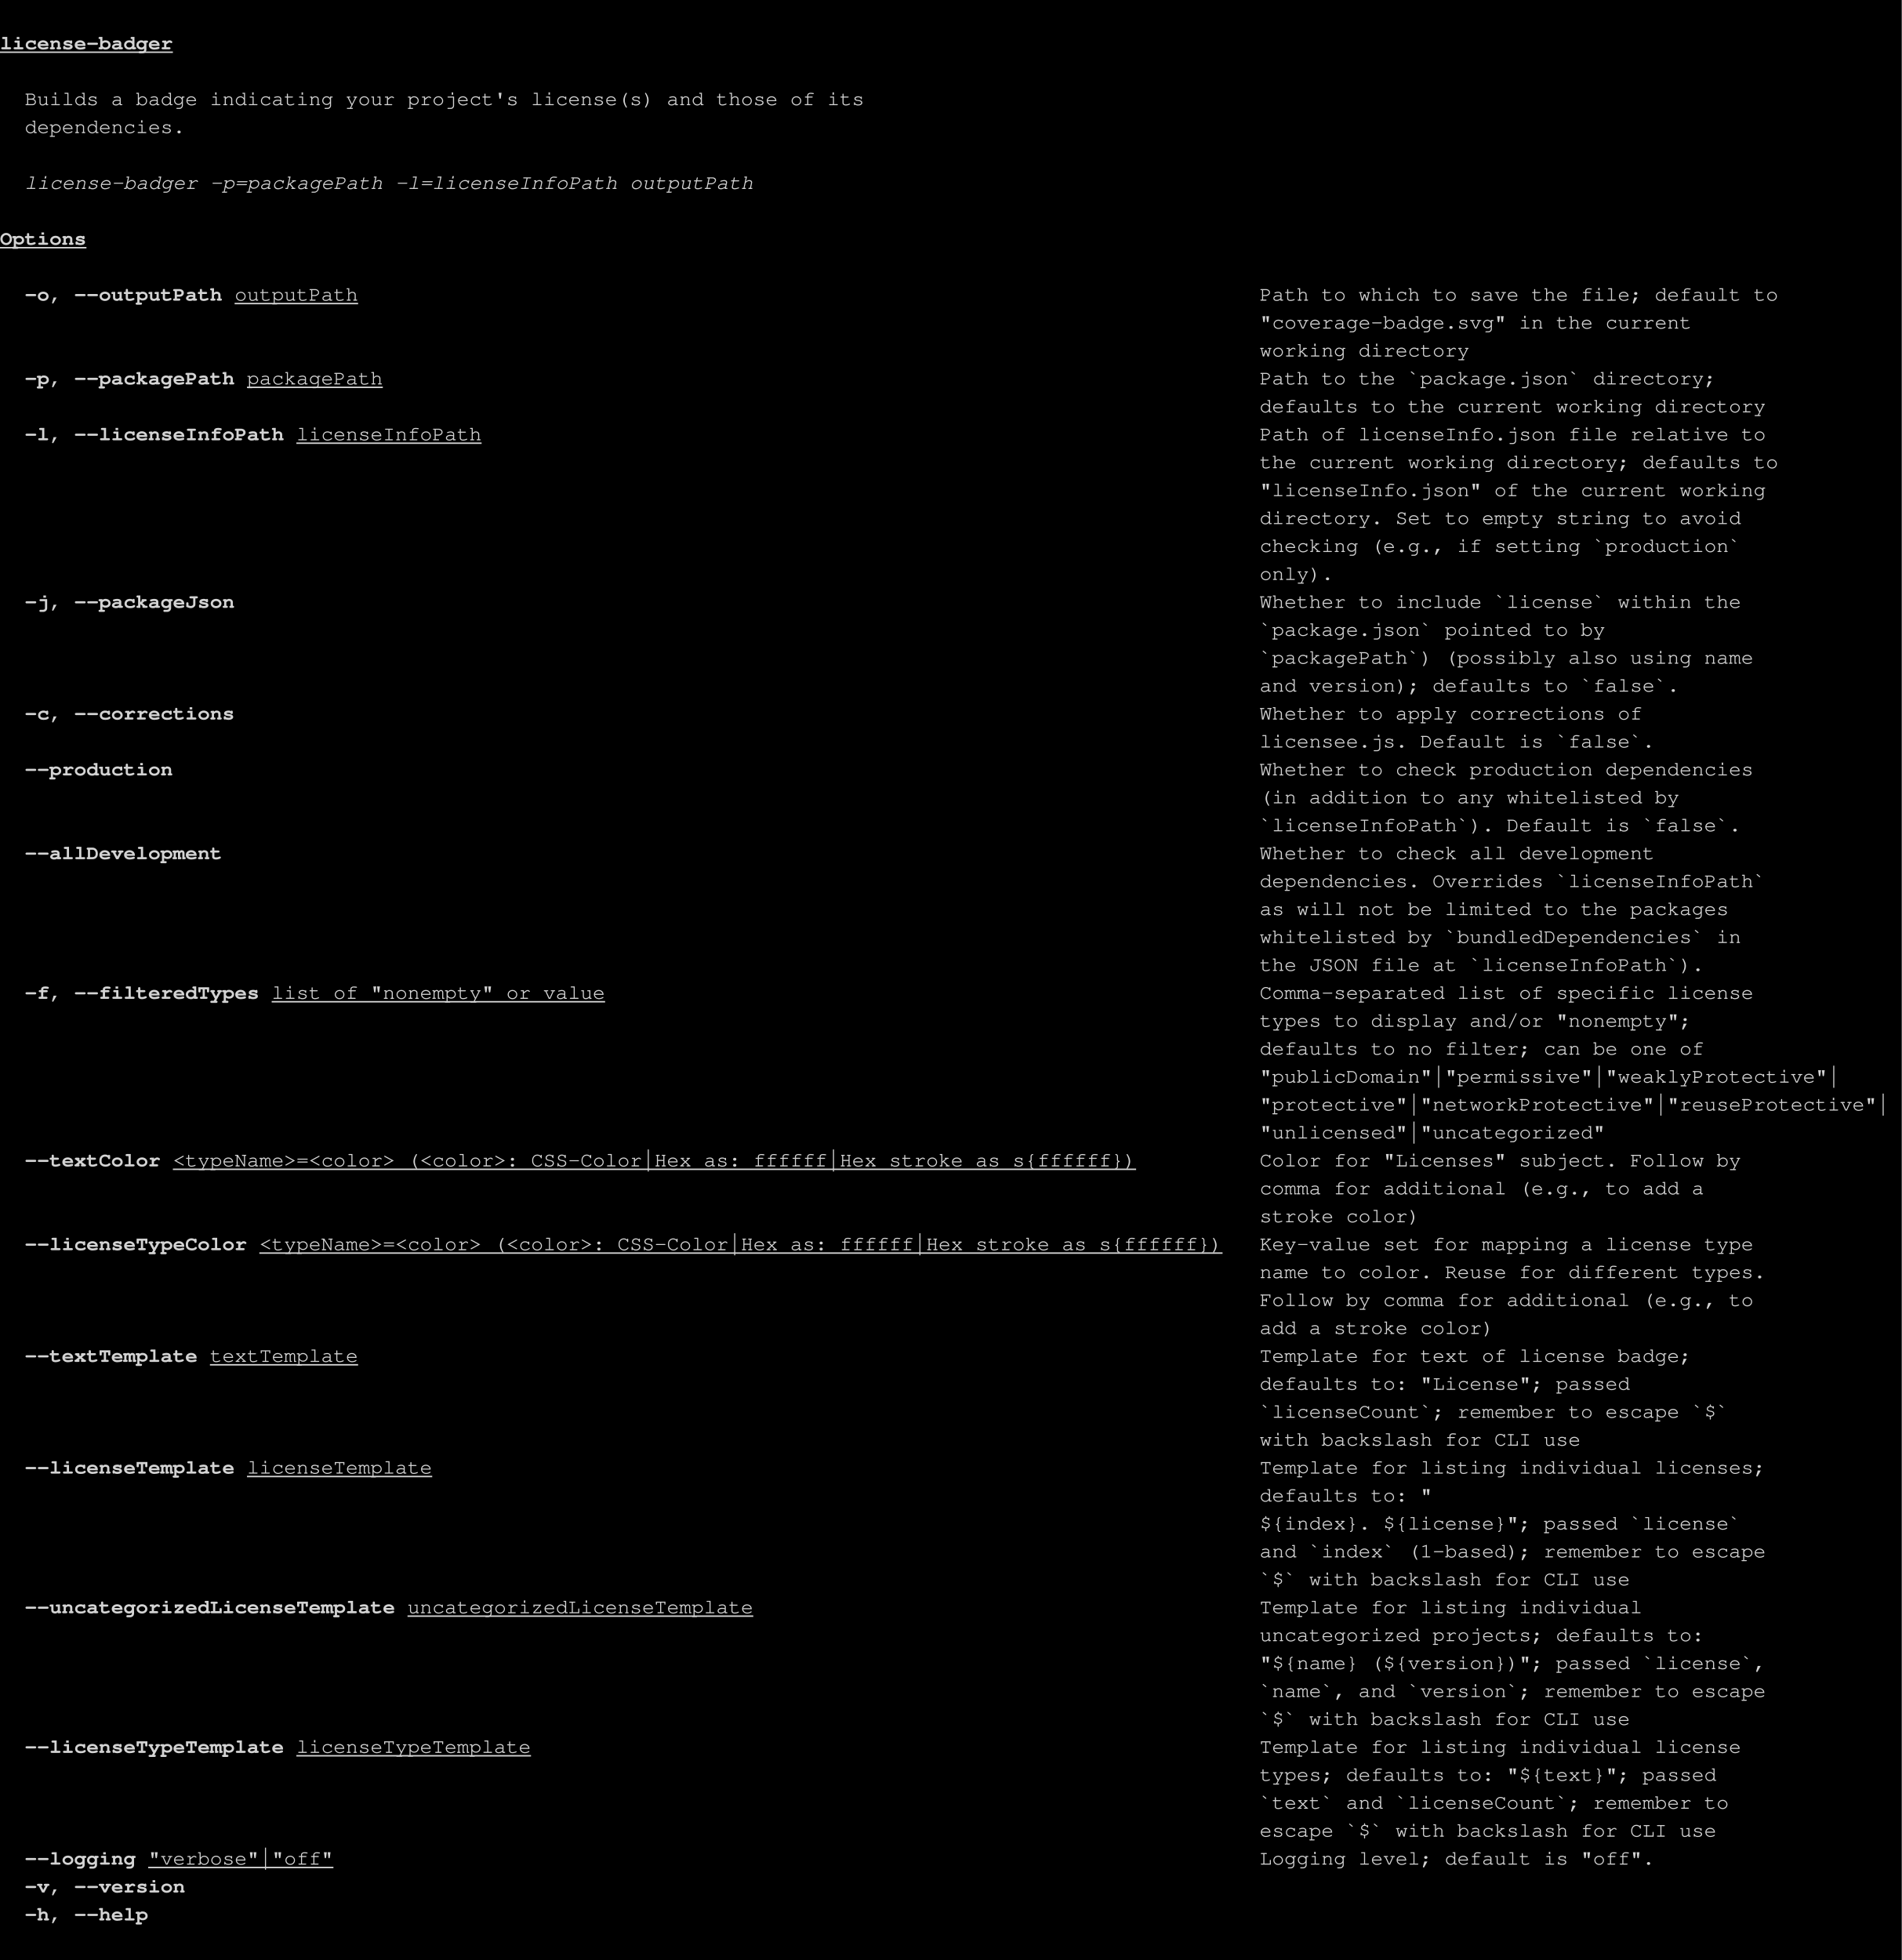
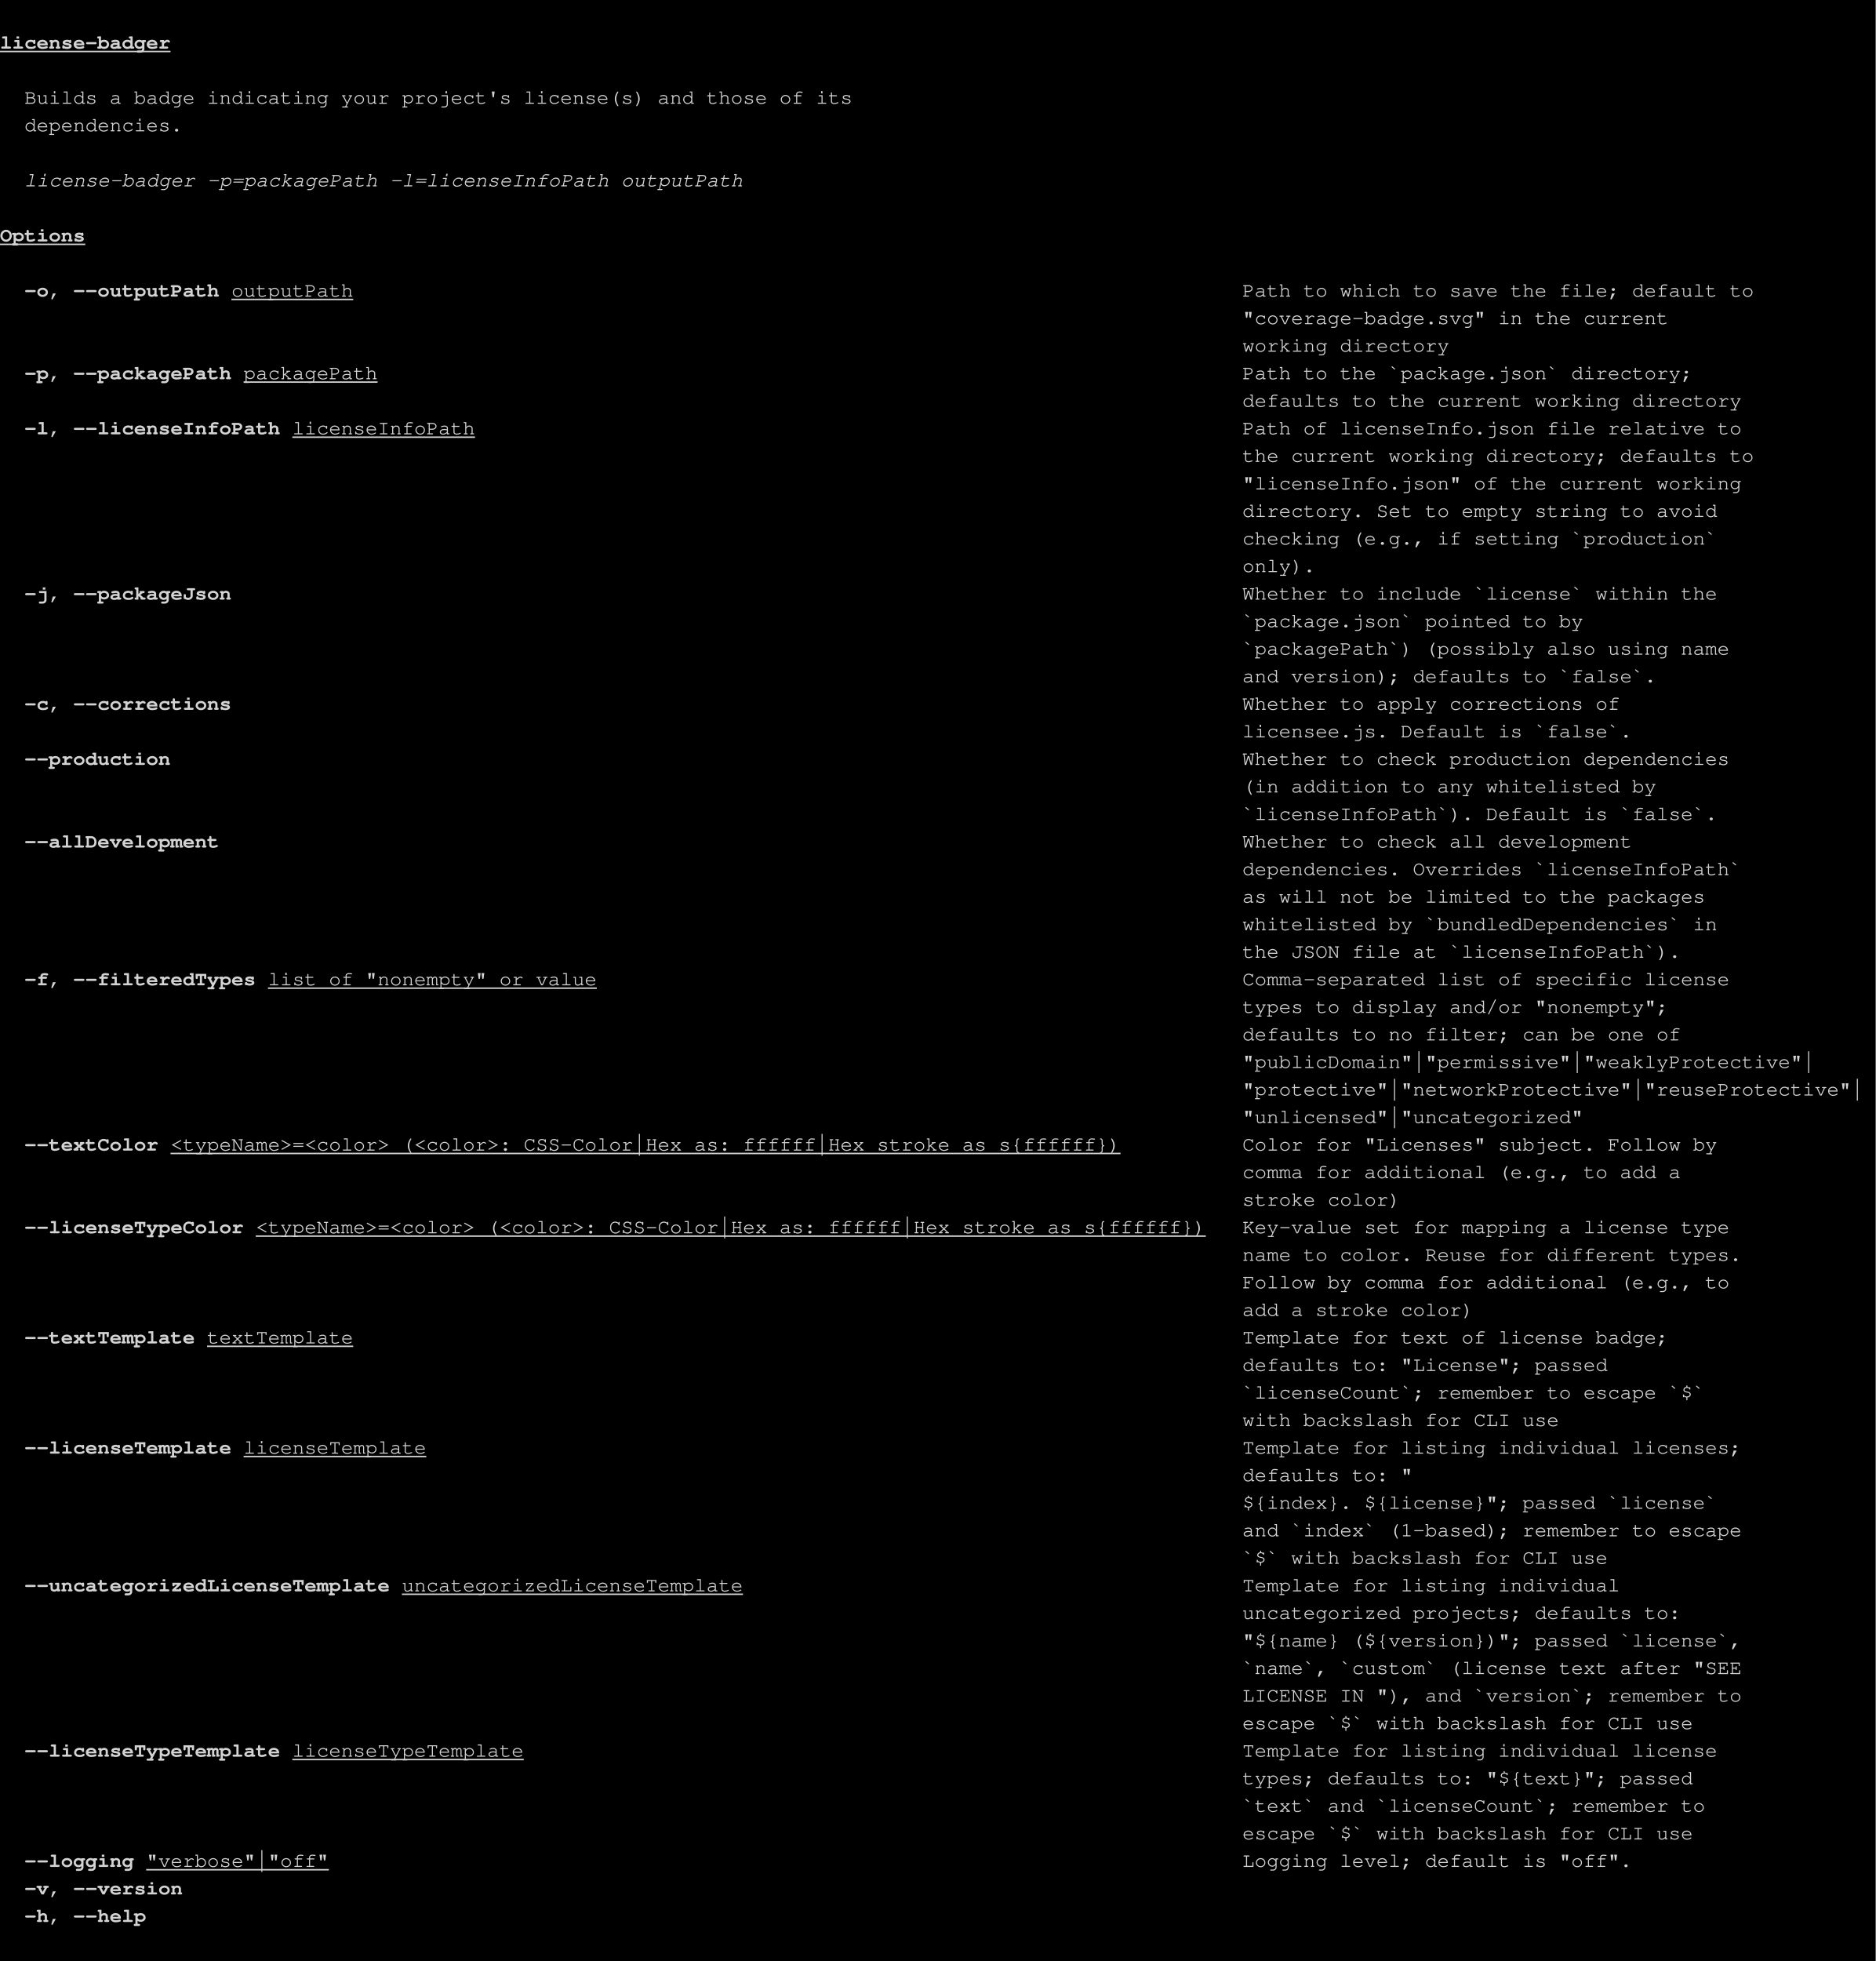
- <svg xmlns="http://www.w3.org/2000/svg" viewBox="0, 0, 1293.81, 1333.45" font-family="SauceCodePro Nerd Font, Source Code Pro, Courier" font-size="14">
+ <svg xmlns="http://www.w3.org/2000/svg" viewBox="0, 0, 1293.81, 1352.45" font-family="SauceCodePro Nerd Font, Source Code Pro, Courier" font-size="14">
  <g fill="#D3D3D3">
-     <rect x="0" y="0" width="1293.81" height="1333.45" fill="#000000" />
+     <rect x="0" y="0" width="1293.81" height="1352.45" fill="#000000" />
    <path d="M0,35.515 L117.619,35.515 Z" stroke="#D3D3D3" />
    <text x="0" y="33.55" font-weight="bold">license-badger</text>
    <text x="16.8" y="71.55">  Builds a badge indicating your project's license(s) and those of its          </text>
    <text x="16.8" y="90.55">  dependencies.                                                                 </text>
    <text x="16.8" y="128.55" font-style="italic">license-badger -p=packagePath -l=licenseInfoPath outputPath</text>
    <path d="M0,168.515 L58.81,168.515 Z" stroke="#D3D3D3" />
    <text x="0" y="166.55" font-weight="bold">Options</text>
    <text x="16.8" y="204.55" font-weight="bold">-o</text>
    <text x="33.61" y="204.55">, </text>
    <text x="50.41" y="204.55" font-weight="bold">--outputPath</text>
    <path d="M159.626,206.515 L243.64,206.515 Z" stroke="#D3D3D3" />
    <text x="159.63" y="204.55">outputPath</text>
    <text x="856.94" y="204.55">                                                                         Path to which to save the file; default to </text>
    <text x="856.94" y="223.55">                                                                                                      "coverage-badge.svg" in the current        </text>
    <text x="856.94" y="242.55">                                                                                                      working directory                          </text>
    <text x="16.8" y="261.55" font-weight="bold">-p</text>
    <text x="33.61" y="261.55">, </text>
    <text x="50.41" y="261.55" font-weight="bold">--packagePath</text>
    <path d="M168.027,263.515 L260.442,263.515 Z" stroke="#D3D3D3" />
    <text x="168.03" y="261.55">packagePath</text>
    <text x="856.94" y="261.55">                                                                       Path to the `package.json` directory;      </text>
    <text x="856.94" y="280.55">                                                                                                      defaults to the current working directory  </text>
    <text x="16.8" y="299.55" font-weight="bold">-l</text>
    <text x="33.61" y="299.55">, </text>
    <text x="50.41" y="299.55" font-weight="bold">--licenseInfoPath</text>
    <path d="M201.633,301.515 L327.653,301.515 Z" stroke="#D3D3D3" />
    <text x="201.63" y="299.55">licenseInfoPath</text>
    <text x="856.94" y="299.55">                                                               Path of licenseInfo.json file relative to  </text>
    <text x="856.94" y="318.55">                                                                                                      the current working directory; defaults to </text>
    <text x="856.94" y="337.55">                                                                                                      "licenseInfo.json" of the current working  </text>
    <text x="856.94" y="356.55">                                                                                                      directory. Set to empty string to avoid    </text>
    <text x="856.94" y="375.55">                                                                                                      checking (e.g., if setting `production`    </text>
    <text x="856.94" y="394.55">                                                                                                      only).                                     </text>
    <text x="16.8" y="413.55" font-weight="bold">-j</text>
    <text x="33.61" y="413.55">, </text>
    <text x="50.41" y="413.55" font-weight="bold">--packageJson</text>
    <text x="856.94" y="413.55">                                                                                   Whether to include `license` within the    </text>
    <text x="856.94" y="432.55">                                                                                                      `package.json` pointed to by               </text>
    <text x="856.94" y="451.55">                                                                                                      `packagePath`) (possibly also using name   </text>
    <text x="856.94" y="470.55">                                                                                                      and version); defaults to `false`.         </text>
    <text x="16.8" y="489.55" font-weight="bold">-c</text>
    <text x="33.61" y="489.55">, </text>
    <text x="50.41" y="489.55" font-weight="bold">--corrections</text>
    <text x="856.94" y="489.55">                                                                                   Whether to apply corrections of            </text>
    <text x="856.94" y="508.55">                                                                                                      licensee.js. Default is `false`.           </text>
    <text x="16.8" y="527.55" font-weight="bold">--production</text>
    <text x="856.94" y="527.55">                                                                                        Whether to check production dependencies   </text>
    <text x="856.94" y="546.55">                                                                                                      (in addition to any whitelisted by         </text>
    <text x="856.94" y="565.55">                                                                                                      `licenseInfoPath`). Default is `false`.    </text>
    <text x="16.8" y="584.55" font-weight="bold">--allDevelopment</text>
    <text x="856.94" y="584.55">                                                                                    Whether to check all development           </text>
    <text x="856.94" y="603.55">                                                                                                      dependencies. Overrides `licenseInfoPath`  </text>
    <text x="856.94" y="622.55">                                                                                                      as will not be limited to the packages     </text>
    <text x="856.94" y="641.55">                                                                                                      whitelisted by `bundledDependencies` in    </text>
    <text x="856.94" y="660.55">                                                                                                      the JSON file at `licenseInfoPath`).       </text>
    <text x="16.8" y="679.55" font-weight="bold">-f</text>
    <text x="33.61" y="679.55">, </text>
    <text x="50.41" y="679.55" font-weight="bold">--filteredTypes</text>
    <path d="M184.83,681.515 L411.667,681.515 Z" stroke="#D3D3D3" />
    <text x="184.83" y="679.55">list of "nonempty" or value</text>
    <text x="856.94" y="679.55">                                                     Comma-separated list of specific license   </text>
    <text x="856.94" y="698.55">                                                                                                      types to display and/or "nonempty";        </text>
    <text x="856.94" y="717.55">                                                                                                      defaults to no filter; can be one of       </text>
    <text x="856.94" y="736.55">                                                                                                      "publicDomain"|"permissive"|"weaklyProtective"| </text>
    <text x="856.94" y="755.55">                                                                                                      "protective"|"networkProtective"|"reuseProtective"| </text>
    <text x="856.94" y="774.55">                                                                                                      "unlicensed"|"uncategorized"               </text>
    <text x="16.8" y="793.55" font-weight="bold">--textColor</text>
    <path d="M117.619,795.515 L772.926,795.515 Z" stroke="#D3D3D3" />
    <text x="117.62" y="793.55">&lt;typeName&gt;=&lt;color&gt; (&lt;color&gt;: CSS-Color|Hex as: ffffff|Hex stroke as s{ffffff})</text>
    <text x="856.94" y="793.55">          Color for "Licenses" subject. Follow by    </text>
    <text x="856.94" y="812.55">                                                                                                      comma for additional (e.g., to add a       </text>
    <text x="856.94" y="831.55">                                                                                                      stroke color)                              </text>
    <text x="16.8" y="850.55" font-weight="bold">--licenseTypeColor</text>
    <path d="M176.429,852.515 L831.735,852.515 Z" stroke="#D3D3D3" />
    <text x="176.43" y="850.55">&lt;typeName&gt;=&lt;color&gt; (&lt;color&gt;: CSS-Color|Hex as: ffffff|Hex stroke as s{ffffff})</text>
    <text x="856.94" y="850.55">   Key-value set for mapping a license type   </text>
    <text x="856.94" y="869.55">                                                                                                      name to color. Reuse for different types.  </text>
    <text x="856.94" y="888.55">                                                                                                      Follow by comma for additional (e.g., to   </text>
    <text x="856.94" y="907.55">                                                                                                      add a stroke color)                        </text>
    <text x="16.8" y="926.55" font-weight="bold">--textTemplate</text>
    <path d="M142.823,928.515 L243.64,928.515 Z" stroke="#D3D3D3" />
    <text x="142.82" y="926.55">textTemplate</text>
    <text x="856.94" y="926.55">                                                                         Template for text of license badge;        </text>
    <text x="856.94" y="945.55">                                                                                                      defaults to: "License"; passed             </text>
    <text x="856.94" y="964.55">                                                                                                      `licenseCount`; remember to escape `$`     </text>
    <text x="856.94" y="983.55">                                                                                                      with backslash for CLI use                 </text>
    <text x="16.8" y="1002.55" font-weight="bold">--licenseTemplate</text>
    <path d="M168.027,1004.515 L294.048,1004.515 Z" stroke="#D3D3D3" />
    <text x="168.03" y="1002.55">licenseTemplate</text>
    <text x="856.94" y="1002.55">                                                                   Template for listing individual licenses;  </text>
    <text x="856.94" y="1021.55">                                                                                                      defaults to: "                             </text>
    <text x="856.94" y="1040.55">                                                                                                      ${index}. ${license}"; passed `license`    </text>
    <text x="856.94" y="1059.55">                                                                                                      and `index` (1-based); remember to escape  </text>
    <text x="856.94" y="1078.55">                                                                                                      `$` with backslash for CLI use             </text>
    <text x="16.8" y="1097.55" font-weight="bold">--uncategorizedLicenseTemplate</text>
    <path d="M277.245,1099.515 L512.483,1099.515 Z" stroke="#D3D3D3" />
    <text x="277.25" y="1097.55">uncategorizedLicenseTemplate</text>
    <text x="856.94" y="1097.55">                                         Template for listing individual            </text>
    <text x="856.94" y="1116.55">                                                                                                      uncategorized projects; defaults to:       </text>
    <text x="856.94" y="1135.55">                                                                                                      "${name} (${version})"; passed `license`,  </text>
-     <text x="856.94" y="1154.55">                                                                                                      `name`, and `version`; remember to escape  </text>
-     <text x="856.94" y="1173.55">                                                                                                      `$` with backslash for CLI use             </text>
-     <text x="16.8" y="1192.55" font-weight="bold">--licenseTypeTemplate</text>
-     <path d="M201.633,1194.515 L361.259,1194.515 Z" stroke="#D3D3D3" />
-     <text x="201.63" y="1192.55">licenseTypeTemplate</text>
-     <text x="856.94" y="1192.55">                                                           Template for listing individual license    </text>
-     <text x="856.94" y="1211.55">                                                                                                      types; defaults to: "${text}"; passed      </text>
-     <text x="856.94" y="1230.55">                                                                                                      `text` and `licenseCount`; remember to     </text>
-     <text x="856.94" y="1249.55">                                                                                                      escape `$` with backslash for CLI use      </text>
-     <text x="16.8" y="1268.55" font-weight="bold">--logging</text>
-     <path d="M100.816,1270.515 L226.837,1270.515 Z" stroke="#D3D3D3" />
-     <text x="100.82" y="1268.55">"verbose"|"off"</text>
-     <text x="856.94" y="1268.55">                                                                           Logging level; default is "off".           </text>
-     <text x="16.8" y="1287.55" font-weight="bold">-v</text>
-     <text x="33.61" y="1287.55">, </text>
-     <text x="50.41" y="1287.55" font-weight="bold">--version</text>
-     <text x="16.8" y="1306.55" font-weight="bold">-h</text>
+     <text x="856.94" y="1154.55">                                                                                                      `name`, `custom` (license text after "SEE  </text>
+     <text x="856.94" y="1173.55">                                                                                                      LICENSE IN "), and `version`; remember to  </text>
+     <text x="856.94" y="1192.55">                                                                                                      escape `$` with backslash for CLI use      </text>
+     <text x="16.8" y="1211.55" font-weight="bold">--licenseTypeTemplate</text>
+     <path d="M201.633,1213.515 L361.259,1213.515 Z" stroke="#D3D3D3" />
+     <text x="201.63" y="1211.55">licenseTypeTemplate</text>
+     <text x="856.94" y="1211.55">                                                           Template for listing individual license    </text>
+     <text x="856.94" y="1230.55">                                                                                                      types; defaults to: "${text}"; passed      </text>
+     <text x="856.94" y="1249.55">                                                                                                      `text` and `licenseCount`; remember to     </text>
+     <text x="856.94" y="1268.55">                                                                                                      escape `$` with backslash for CLI use      </text>
+     <text x="16.8" y="1287.55" font-weight="bold">--logging</text>
+     <path d="M100.816,1289.515 L226.837,1289.515 Z" stroke="#D3D3D3" />
+     <text x="100.82" y="1287.55">"verbose"|"off"</text>
+     <text x="856.94" y="1287.55">                                                                           Logging level; default is "off".           </text>
+     <text x="16.8" y="1306.55" font-weight="bold">-v</text>
    <text x="33.61" y="1306.55">, </text>
-     <text x="50.41" y="1306.55" font-weight="bold">--help</text>
+     <text x="50.41" y="1306.55" font-weight="bold">--version</text>
+     <text x="16.8" y="1325.55" font-weight="bold">-h</text>
+     <text x="33.61" y="1325.55">, </text>
+     <text x="50.41" y="1325.55" font-weight="bold">--help</text>
  </g>
</svg>
